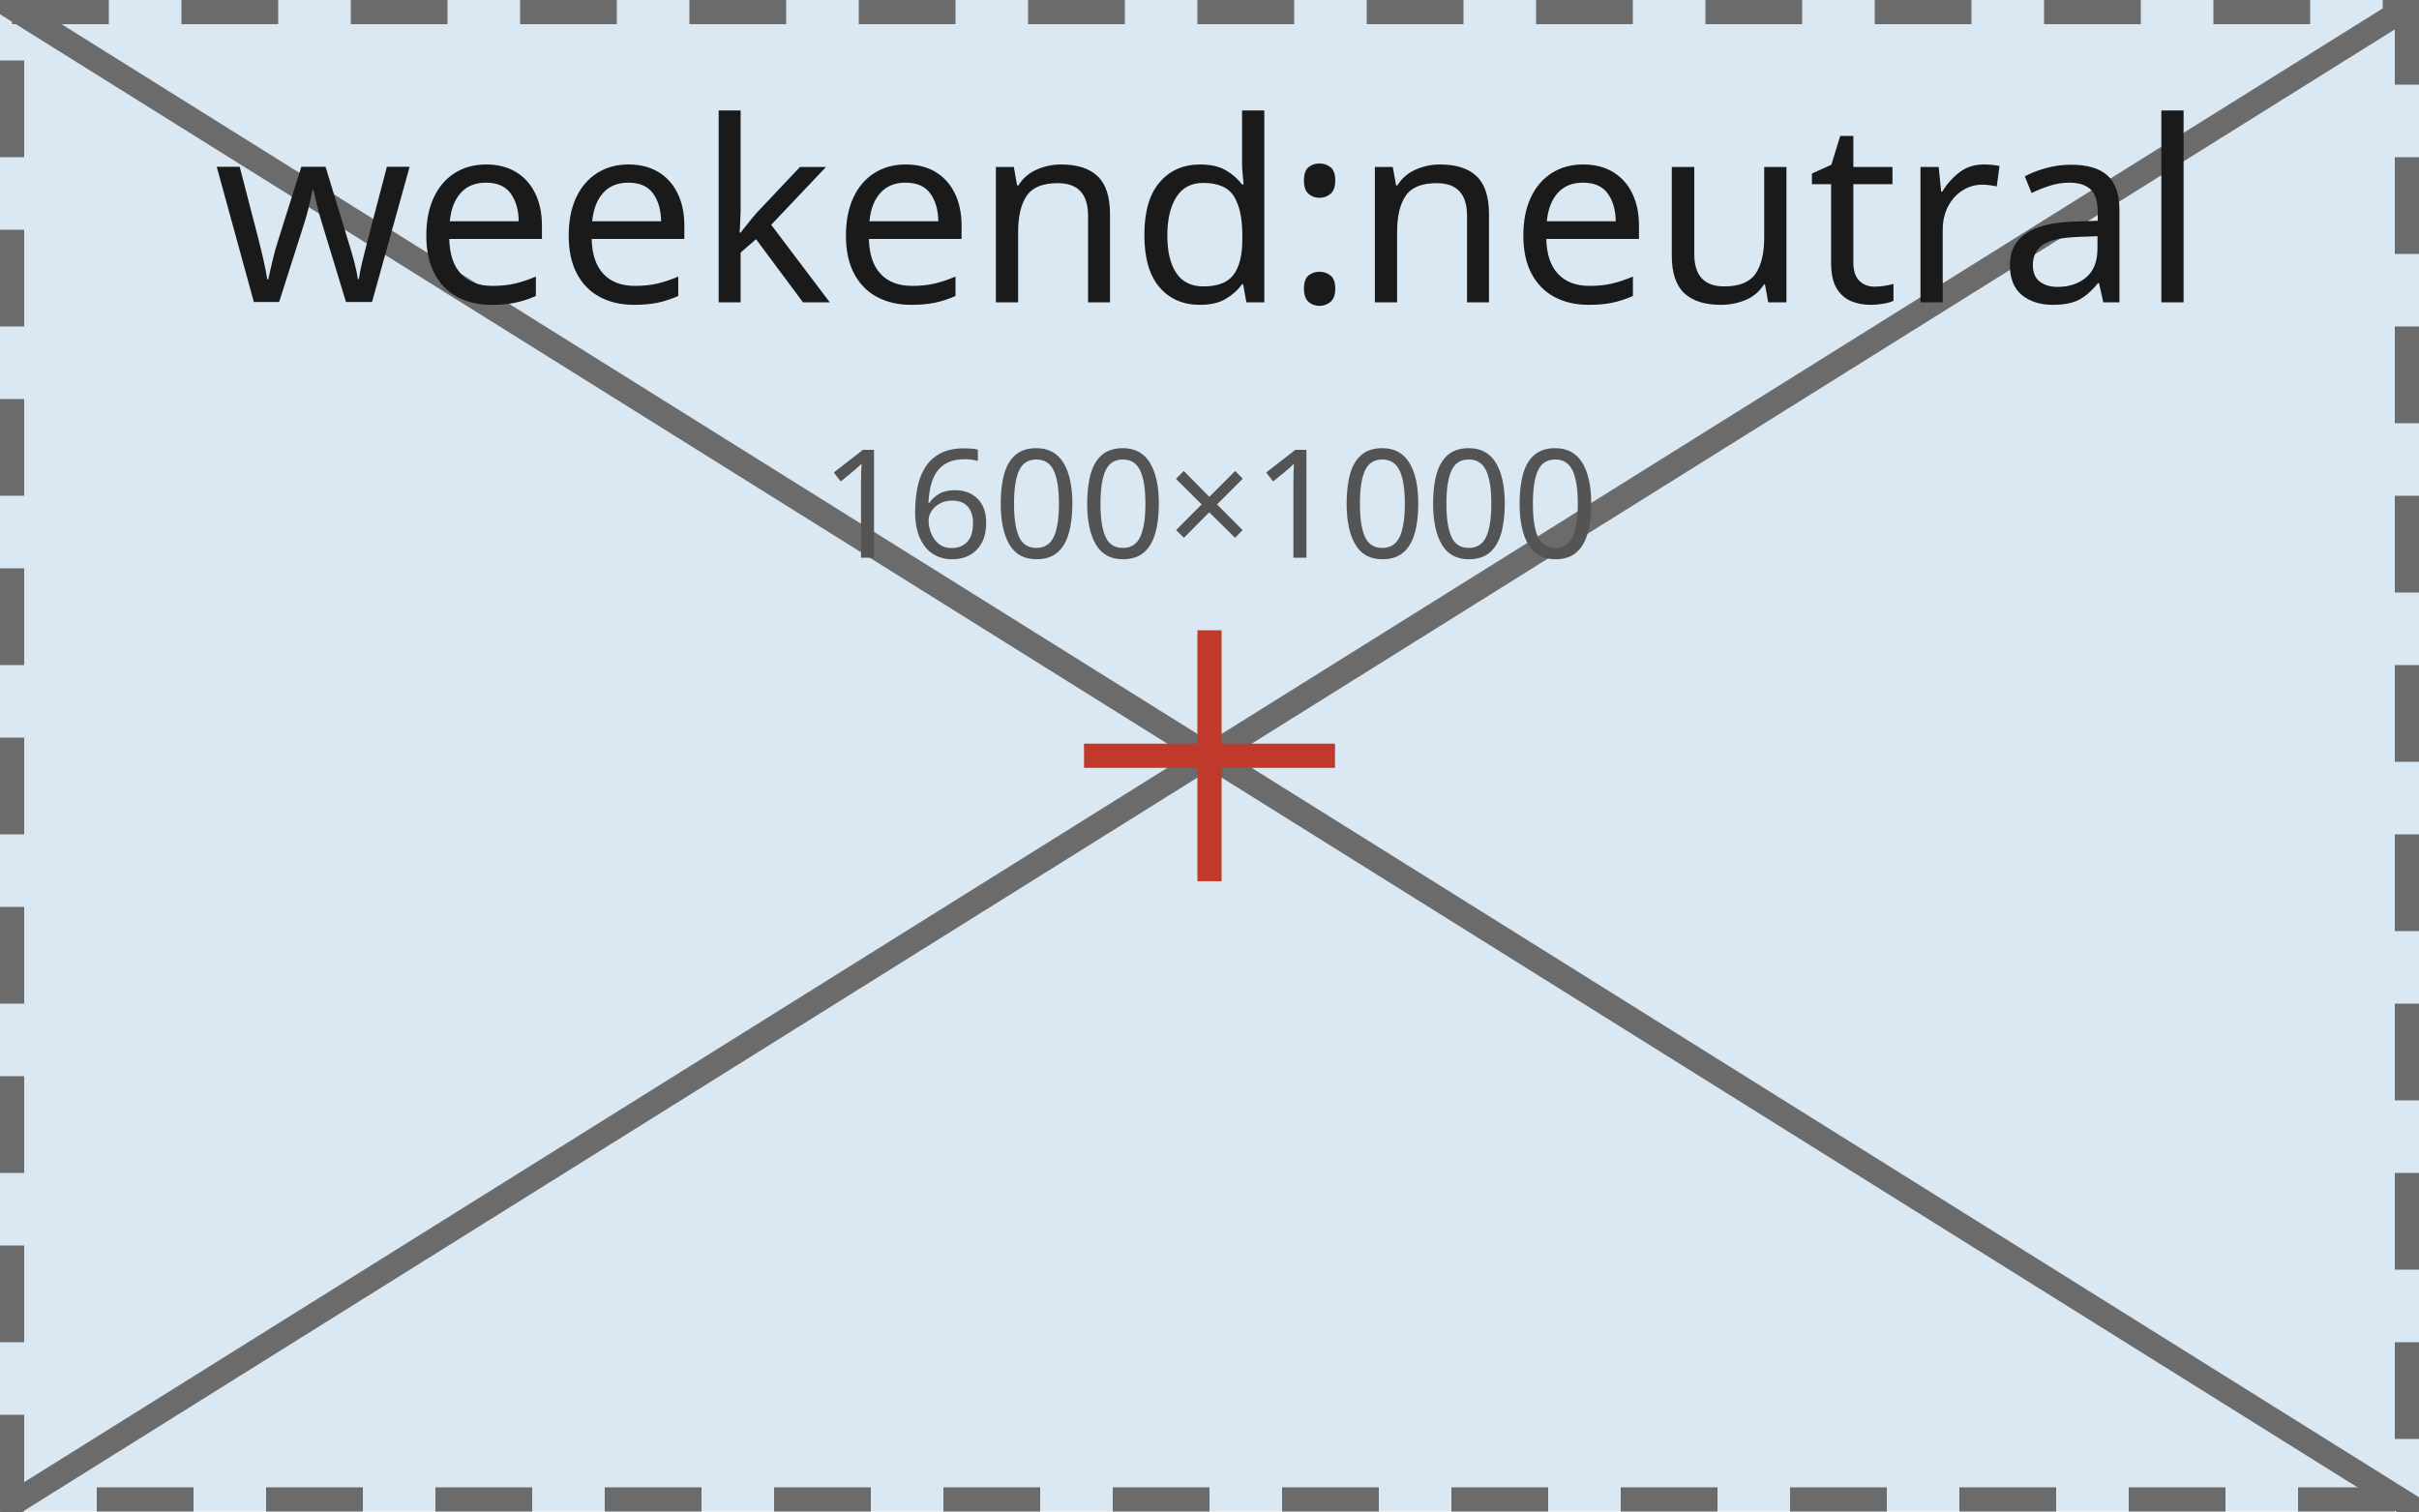
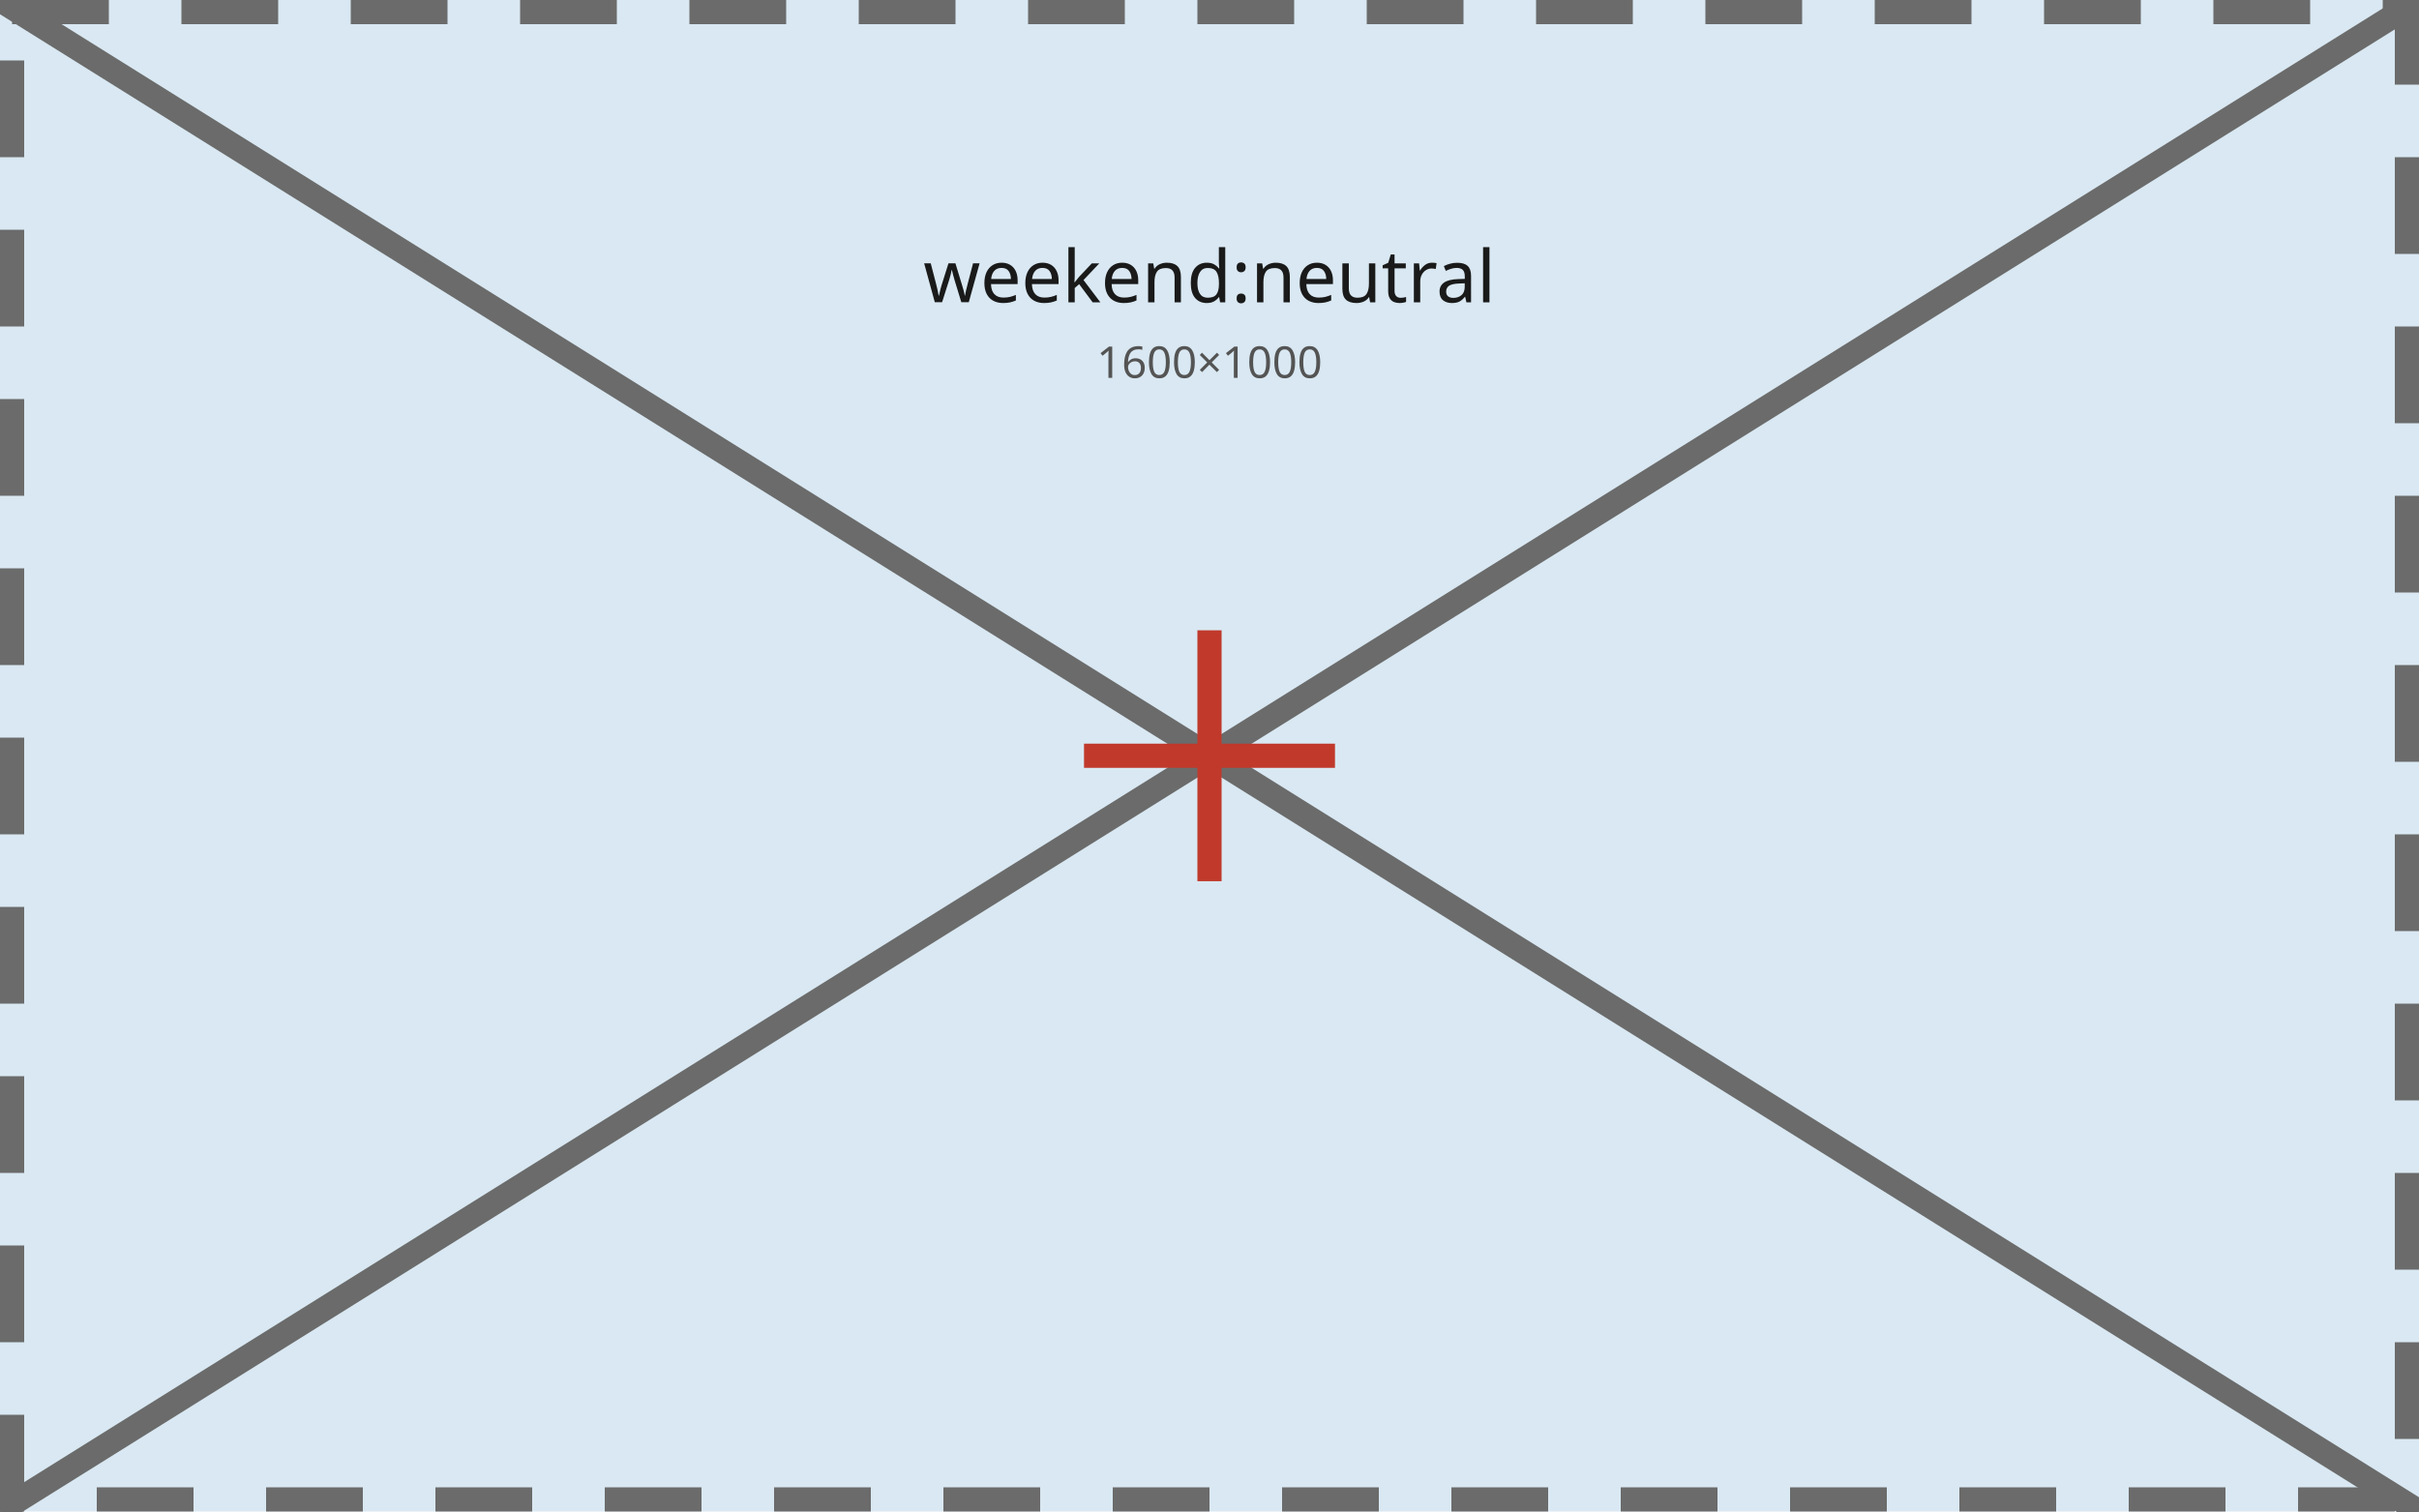
<svg xmlns="http://www.w3.org/2000/svg" viewBox="0 0 1600 1000" width="1600" height="1000">
  <rect x="0" y="0" width="1600" height="1000" fill="#d9e8f2" />
  <g fill="none" stroke="#6b6b6b" stroke-width="16">
    <rect x="8" y="8" width="1584" height="984" stroke-dasharray="64 48" />
    <line x1="0" y1="0" x2="1600" y2="1000" />
    <line x1="1600" y1="0" x2="0" y2="1000" />
  </g>
  <g stroke="#c0392b" stroke-width="16">
    <line x1="717" y1="500" x2="883" y2="500" />
    <line x1="800" y1="417" x2="800" y2="583" />
  </g>
-   <text x="800" y="200" text-anchor="middle" font-family="sans-serif" font-size="167" fill="#1a1a1a">weekend:neutral</text>
-   <text x="800" y="369" text-anchor="middle" font-family="sans-serif" font-size="100" fill="#545454">1600×1000</text>
+   <text x="800" y="200" text-anchor="middle" font-family="sans-serif" font-size="48" fill="#1a1a1a">weekend:neutral</text>
+   <text x="800" y="250" text-anchor="middle" font-family="sans-serif" font-size="29" fill="#545454">1600×1000</text>
</svg>
